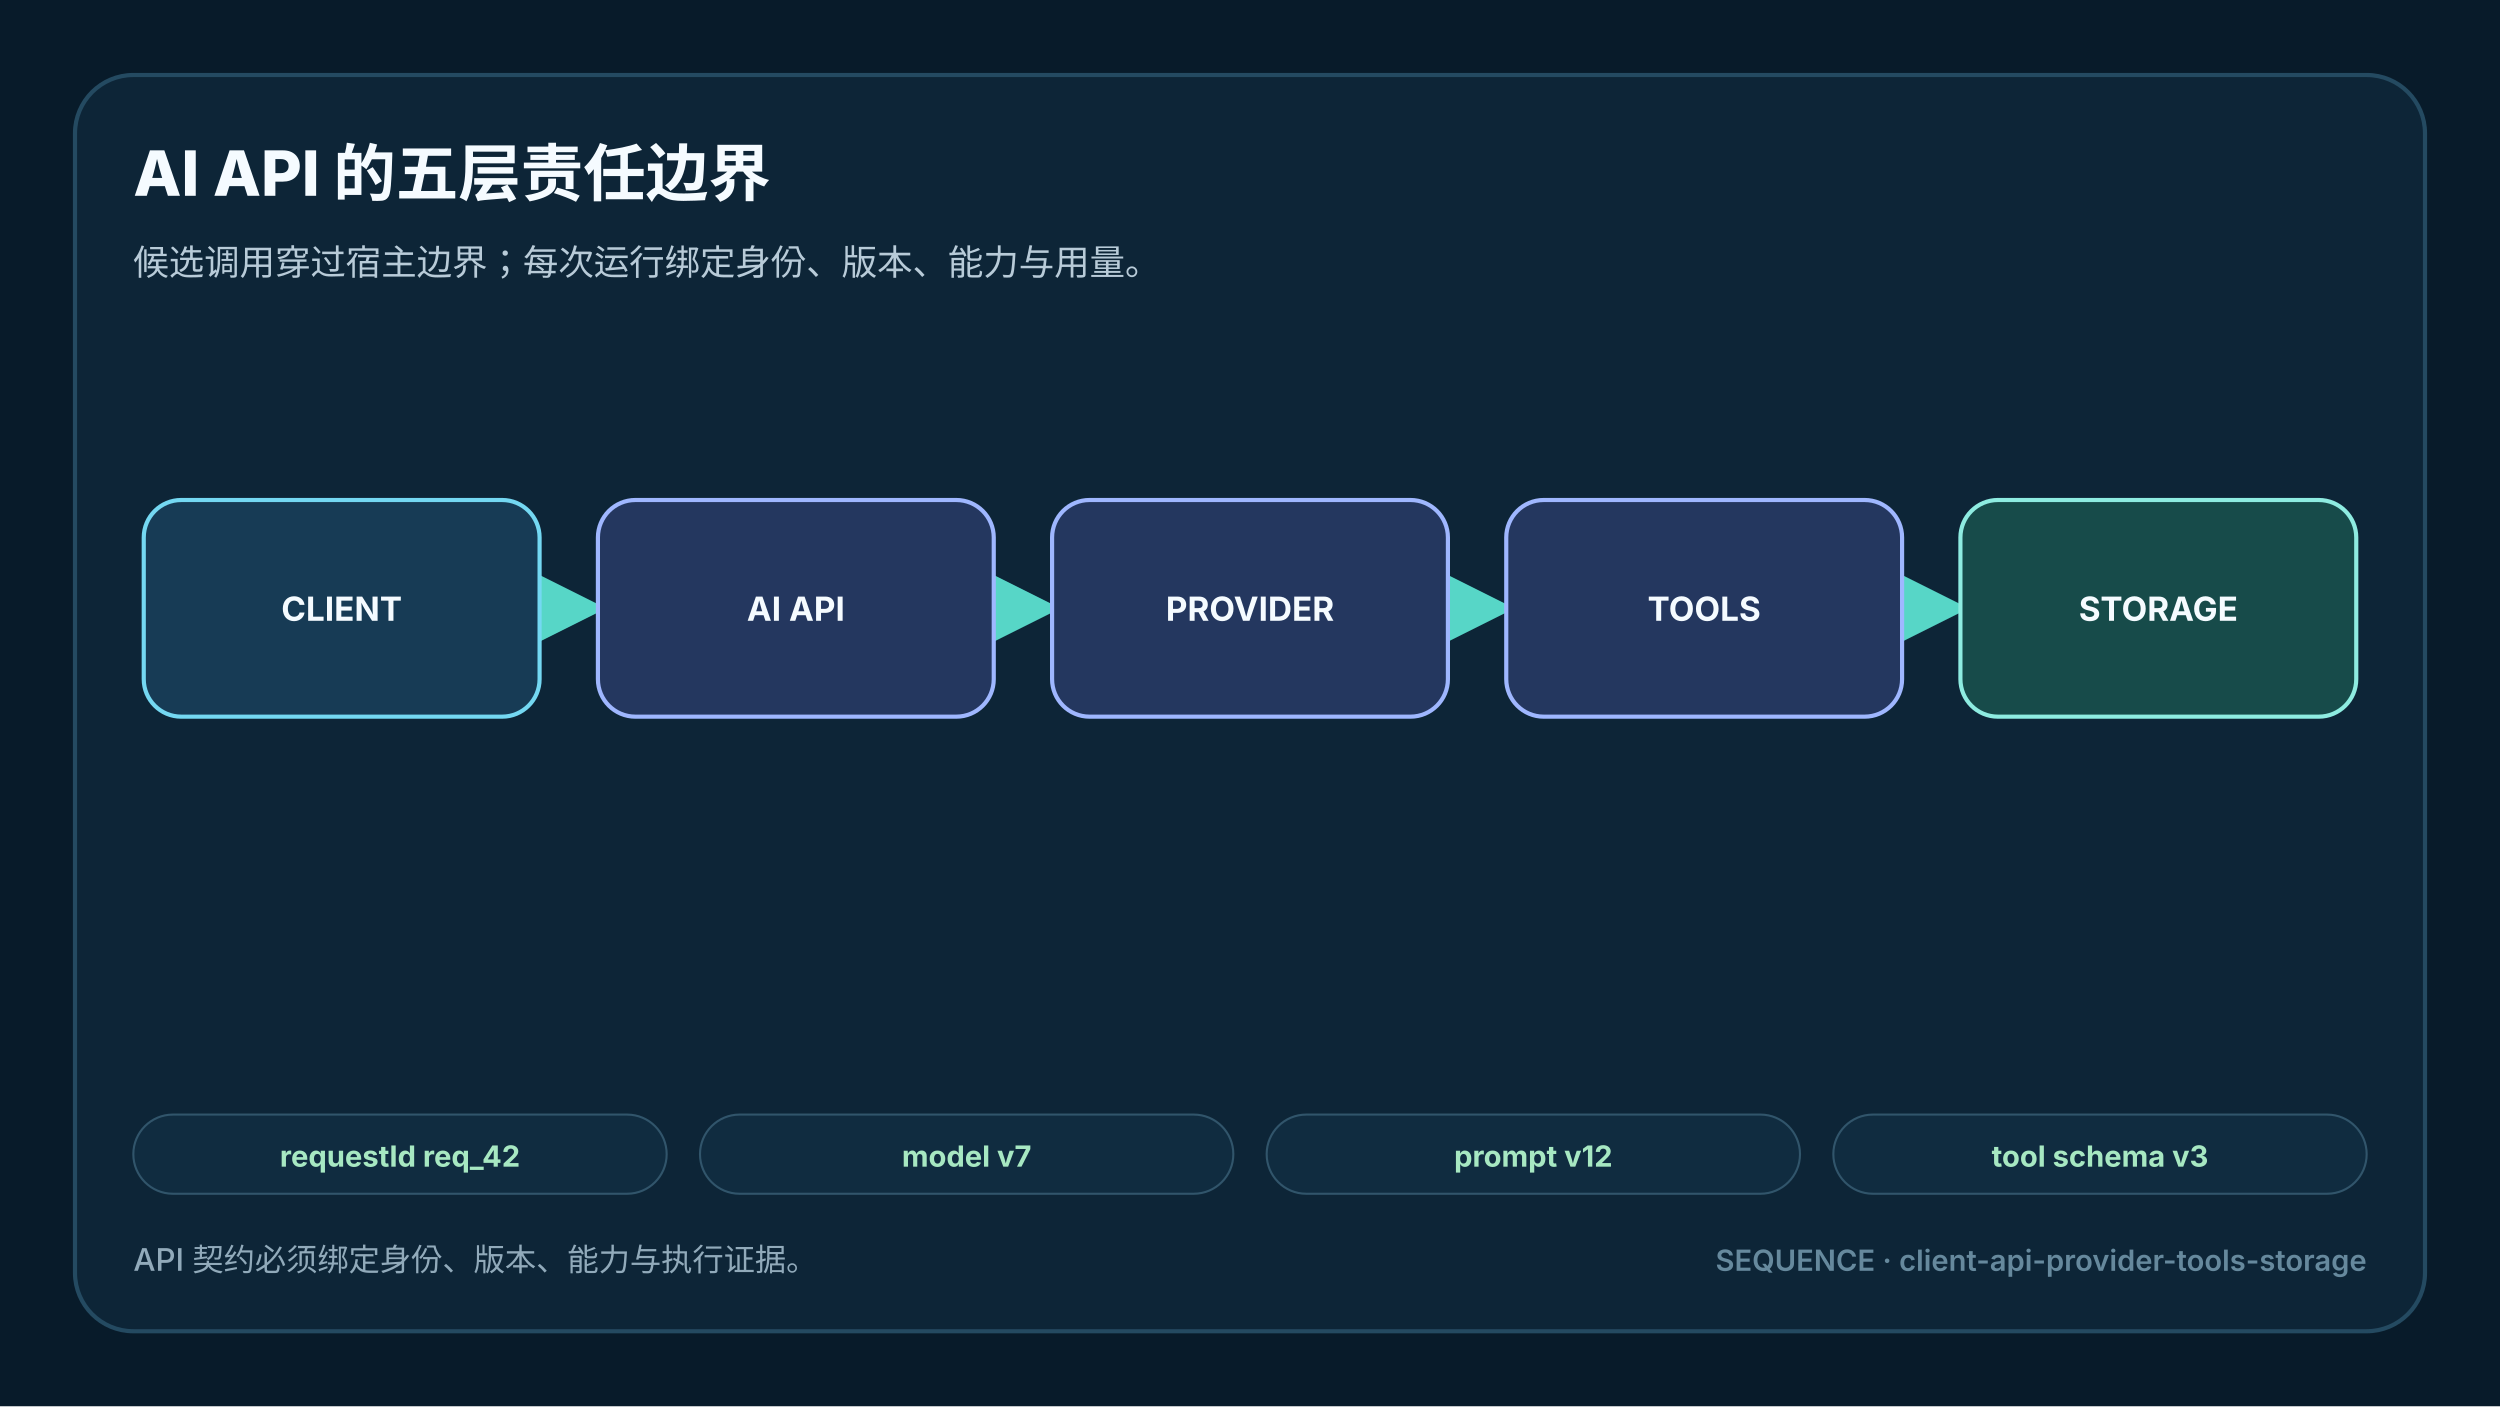
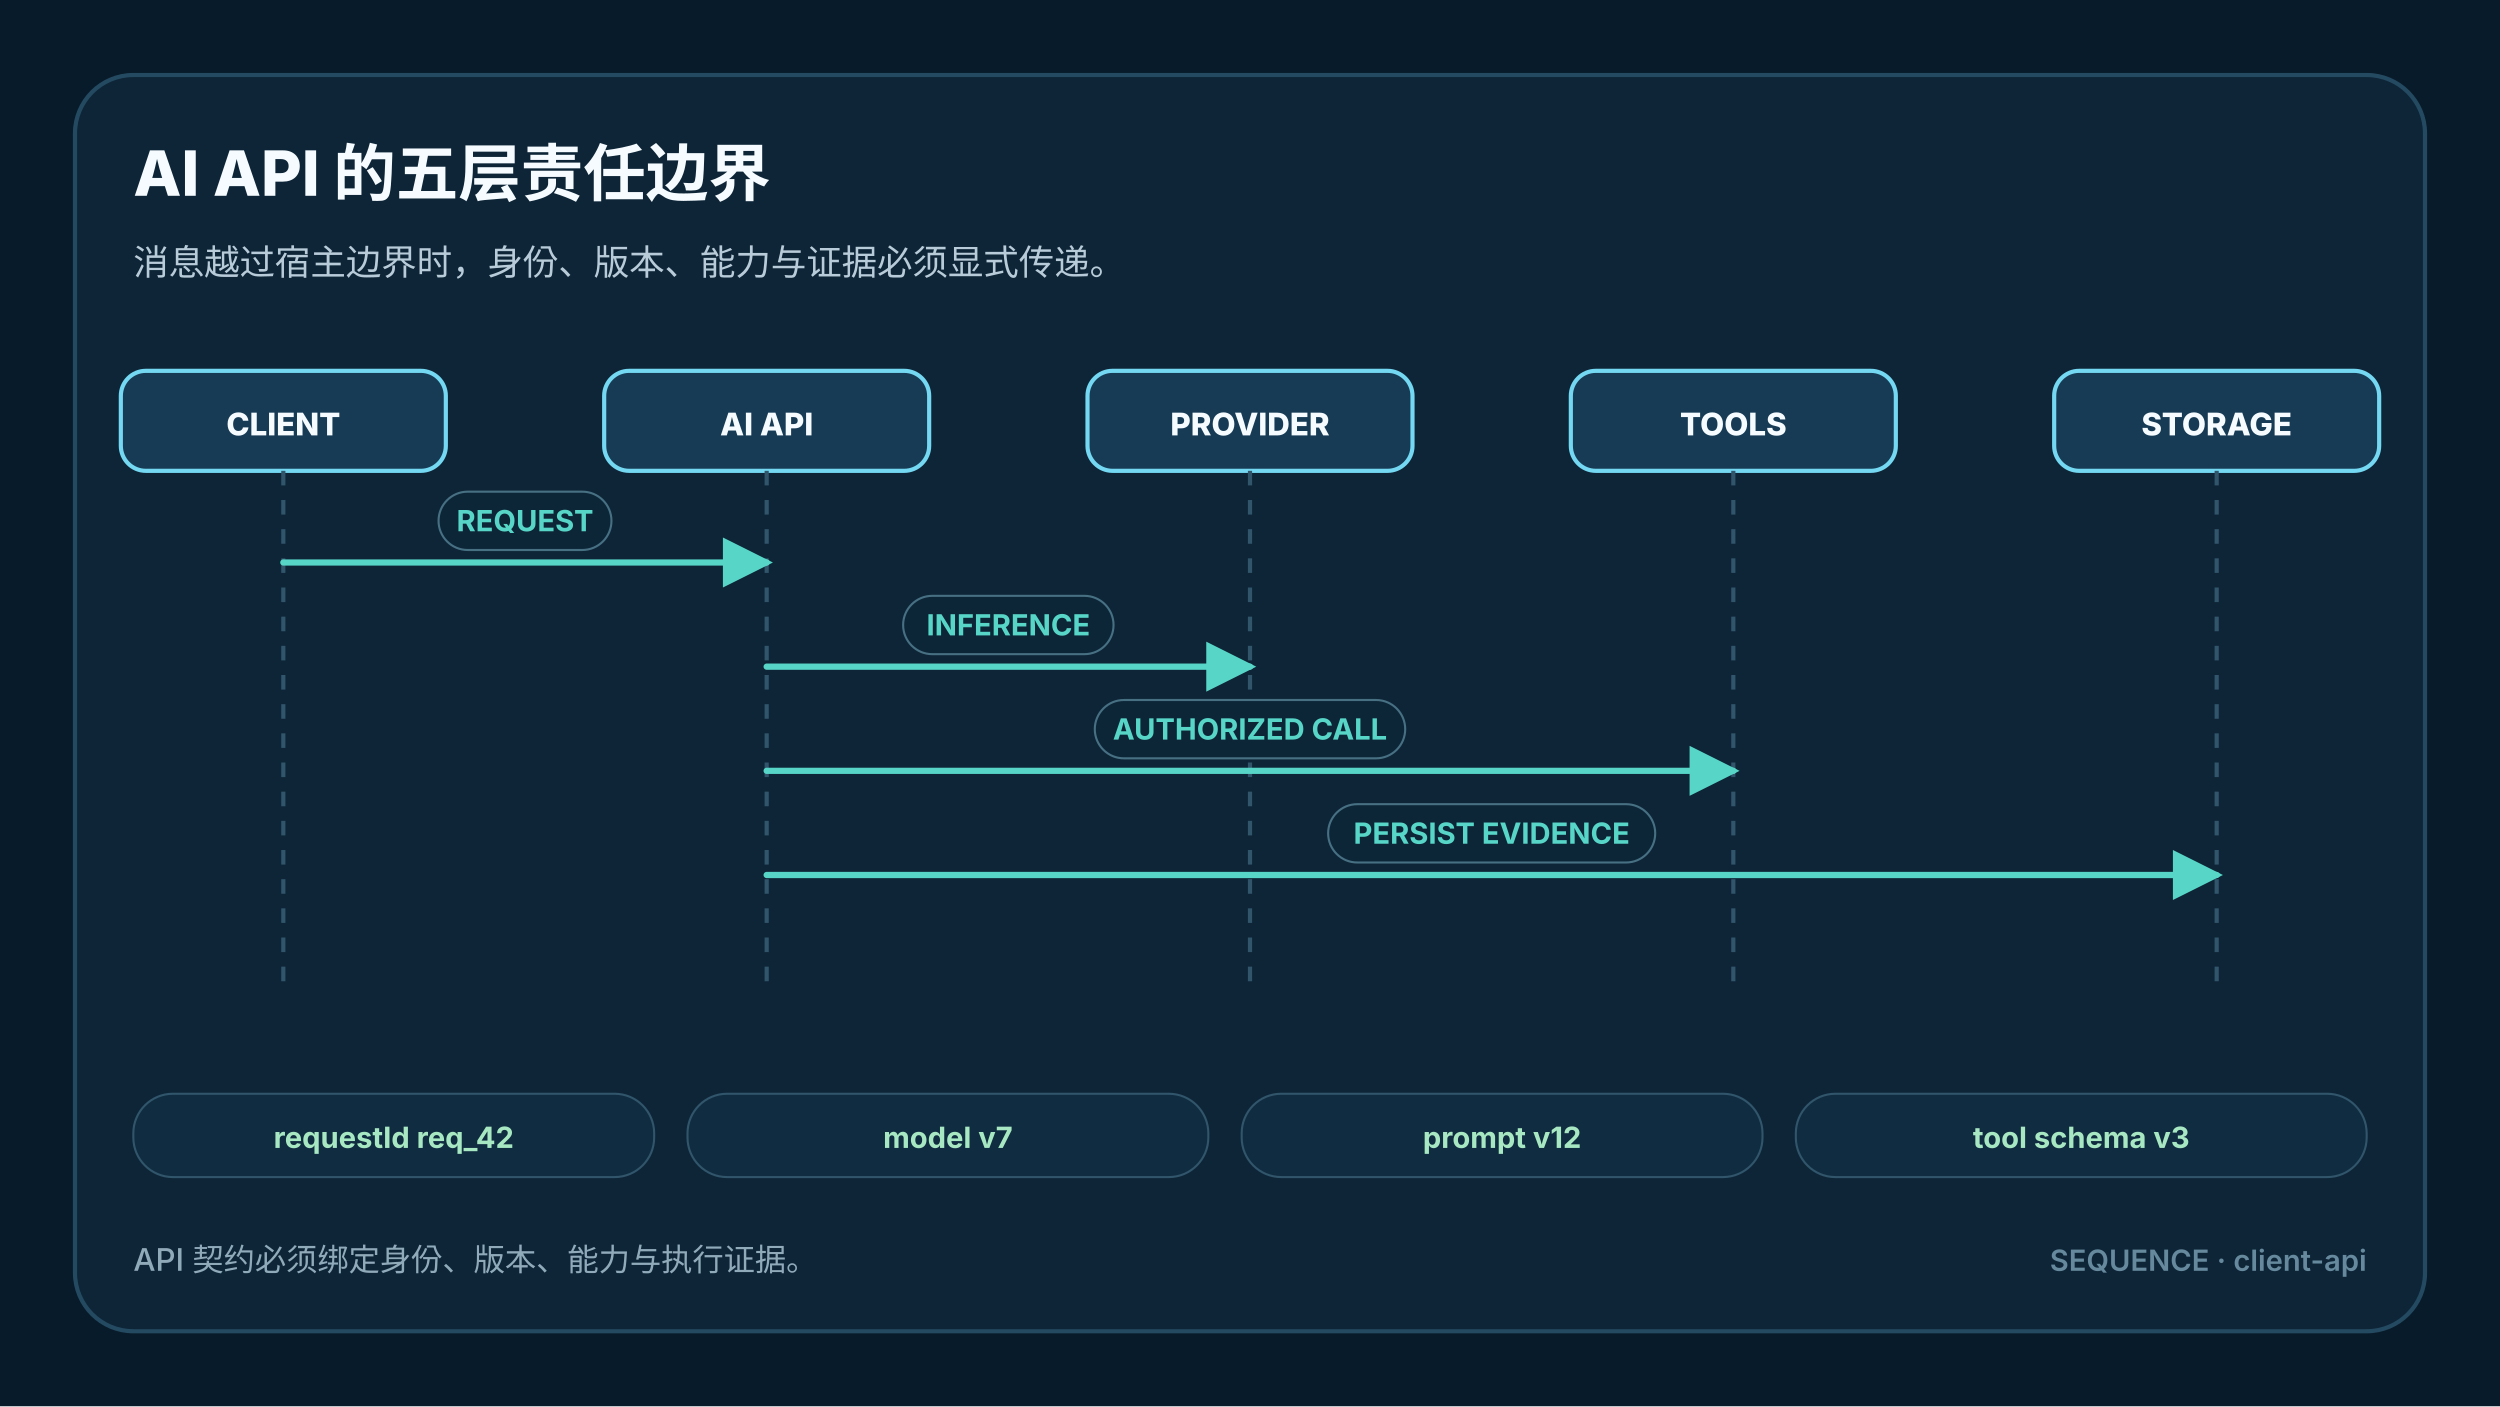
<svg xmlns="http://www.w3.org/2000/svg" width="1200" height="675" viewBox="0 0 1200 675" role="img" aria-labelledby="visual-backend-01-overview-title visual-backend-01-overview-description">
  <defs>
    <marker id="visual-backend-01-overview-arrow" markerWidth="8" markerHeight="8" refX="7" refY="4" orient="auto">
      <path d="M0 0 L8 4 L0 8 Z" fill="#57D6C7" />
    </marker>
  </defs>
  <rect width="1200" height="675" fill="#081B2A" />
  <rect x="36" y="36" width="1128" height="603" rx="28" fill="#0D2537" stroke="#244A61" stroke-width="2" />
-   <text x="64" y="94" font-family="Inter, Arial, sans-serif" font-size="30" font-weight="760" fill="#F5FBFF" text-anchor="start">AI API 的五层责任边界</text>
-   <text x="64" y="132" font-family="Inter, Arial, sans-serif" font-size="17" font-weight="500" fill="#B8CBD8" text-anchor="start">候选调用穿过宿主边界；每次运行绑定身份、版本、能力与用量。</text>
+   <text x="64" y="94" data-region="title" font-family="Inter, Arial, sans-serif" font-size="30" font-weight="760" fill="#F5FBFF" text-anchor="start">AI API 的五层责任边界</text>
+   <text x="64" y="132" data-region="subtitle" font-family="Inter, Arial, sans-serif" font-size="17" font-weight="500" fill="#B8CBD8" text-anchor="start">消息越过宿主边界时，身份、版本、能力与证据必须显式传递。</text>
  <g data-kind="sequence">
-     <polyline data-edge="edge-1" data-from="card-1" data-to="card-2" points="259,292 287,292" fill="none" stroke="#57D6C7" stroke-width="4" stroke-linecap="round" stroke-linejoin="round" marker-end="url(#visual-backend-01-overview-arrow)" />
-     <polyline data-edge="edge-2" data-from="card-2" data-to="card-3" points="477,292 505,292" fill="none" stroke="#57D6C7" stroke-width="4" stroke-linecap="round" stroke-linejoin="round" marker-end="url(#visual-backend-01-overview-arrow)" />
-     <polyline data-edge="edge-3" data-from="card-3" data-to="card-4" points="695,292 723,292" fill="none" stroke="#57D6C7" stroke-width="4" stroke-linecap="round" stroke-linejoin="round" marker-end="url(#visual-backend-01-overview-arrow)" />
-     <polyline data-edge="edge-4" data-from="card-4" data-to="card-5" points="913,292 941,292" fill="none" stroke="#57D6C7" stroke-width="4" stroke-linecap="round" stroke-linejoin="round" marker-end="url(#visual-backend-01-overview-arrow)" />
-     <g data-node="card-1" data-kind="entry">
-       <rect x="69" y="240" width="190" height="104" rx="18" fill="#173B55" stroke="#74D8F2" stroke-width="2" />
-       <text x="164" y="298" font-family="Inter, Arial, sans-serif" font-size="16" font-weight="750" fill="#F5FBFF" text-anchor="middle">CLIENT</text>
+     <g data-node="client" data-kind="actor">
+       <rect x="58" y="178" width="156" height="48" rx="12" fill="#173B55" stroke="#74D8F2" stroke-width="2" />
+       <text x="136" y="209" data-region="node-primary" font-family="Inter, Arial, sans-serif" font-size="15" font-weight="760" fill="#F5FBFF" text-anchor="middle">CLIENT</text>
+       <line x1="136" y1="226" x2="136" y2="478" stroke="#31556B" stroke-width="2" stroke-dasharray="7 7" />
    </g>
-     <g data-node="card-2" data-kind="stage">
-       <rect x="287" y="240" width="190" height="104" rx="18" fill="#24375F" stroke="#9FB7FF" stroke-width="2" />
-       <text x="382" y="298" font-family="Inter, Arial, sans-serif" font-size="16" font-weight="750" fill="#F5FBFF" text-anchor="middle">AI API</text>
+     <g data-node="api" data-kind="actor">
+       <rect x="290" y="178" width="156" height="48" rx="12" fill="#173B55" stroke="#74D8F2" stroke-width="2" />
+       <text x="368" y="209" data-region="node-primary" font-family="Inter, Arial, sans-serif" font-size="15" font-weight="760" fill="#F5FBFF" text-anchor="middle">AI API</text>
+       <line x1="368" y1="226" x2="368" y2="478" stroke="#31556B" stroke-width="2" stroke-dasharray="7 7" />
    </g>
-     <g data-node="card-3" data-kind="stage">
-       <rect x="505" y="240" width="190" height="104" rx="18" fill="#24375F" stroke="#9FB7FF" stroke-width="2" />
-       <text x="600" y="298" font-family="Inter, Arial, sans-serif" font-size="16" font-weight="750" fill="#F5FBFF" text-anchor="middle">PROVIDER</text>
+     <g data-node="provider" data-kind="actor">
+       <rect x="522" y="178" width="156" height="48" rx="12" fill="#173B55" stroke="#74D8F2" stroke-width="2" />
+       <text x="600" y="209" data-region="node-primary" font-family="Inter, Arial, sans-serif" font-size="15" font-weight="760" fill="#F5FBFF" text-anchor="middle">PROVIDER</text>
+       <line x1="600" y1="226" x2="600" y2="478" stroke="#31556B" stroke-width="2" stroke-dasharray="7 7" />
    </g>
-     <g data-node="card-4" data-kind="stage">
-       <rect x="723" y="240" width="190" height="104" rx="18" fill="#24375F" stroke="#9FB7FF" stroke-width="2" />
-       <text x="818" y="298" font-family="Inter, Arial, sans-serif" font-size="16" font-weight="750" fill="#F5FBFF" text-anchor="middle">TOOLS</text>
+     <g data-node="tools" data-kind="actor">
+       <rect x="754" y="178" width="156" height="48" rx="12" fill="#173B55" stroke="#74D8F2" stroke-width="2" />
+       <text x="832" y="209" data-region="node-primary" font-family="Inter, Arial, sans-serif" font-size="15" font-weight="760" fill="#F5FBFF" text-anchor="middle">TOOLS</text>
+       <line x1="832" y1="226" x2="832" y2="478" stroke="#31556B" stroke-width="2" stroke-dasharray="7 7" />
    </g>
-     <g data-node="card-5" data-kind="outcome">
-       <rect x="941" y="240" width="190" height="104" rx="18" fill="#174B4A" stroke="#8EECE1" stroke-width="2" />
-       <text x="1036" y="298" font-family="Inter, Arial, sans-serif" font-size="16" font-weight="750" fill="#F5FBFF" text-anchor="middle">STORAGE</text>
+     <g data-node="storage" data-kind="actor">
+       <rect x="986" y="178" width="156" height="48" rx="12" fill="#173B55" stroke="#74D8F2" stroke-width="2" />
+       <text x="1064" y="209" data-region="node-primary" font-family="Inter, Arial, sans-serif" font-size="15" font-weight="760" fill="#F5FBFF" text-anchor="middle">STORAGE</text>
+       <line x1="1064" y1="226" x2="1064" y2="478" stroke="#31556B" stroke-width="2" stroke-dasharray="7 7" />
    </g>
-     <g data-value="1">
-       <rect x="64" y="535" width="256" height="38" rx="19" fill="#102C40" stroke="#31556B" />
-       <text x="192" y="560" font-family="Inter, Arial, sans-serif" font-size="14" font-weight="650" fill="#A7E8C2" text-anchor="middle">requestId req_42</text>
+     <polyline data-edge="request" data-from="client" data-to="api" data-kind="request" points="136,270 368,270" fill="none" stroke="#57D6C7" stroke-width="3" stroke-linecap="round" stroke-linejoin="round" marker-end="url(#visual-backend-01-overview-arrow)" />
+     <g data-edge-label="request">
+       <rect x="210.5" y="236" width="83" height="28" rx="14" fill="#0C2638" stroke="#477083" stroke-width="1" />
+       <text x="252" y="255" data-region="edge-label" font-family="Inter, Arial, sans-serif" font-size="14" font-weight="680" fill="#57D6C7" text-anchor="middle">REQUEST</text>
    </g>
-     <g data-value="2">
-       <rect x="336" y="535" width="256" height="38" rx="19" fill="#102C40" stroke="#31556B" />
-       <text x="464" y="560" font-family="Inter, Arial, sans-serif" font-size="14" font-weight="650" fill="#A7E8C2" text-anchor="middle">model v7</text>
+     <polyline data-edge="inference" data-from="api" data-to="provider" data-kind="flow" points="368,320 600,320" fill="none" stroke="#57D6C7" stroke-width="3" stroke-linecap="round" stroke-linejoin="round" marker-end="url(#visual-backend-01-overview-arrow)" />
+     <g data-edge-label="inference">
+       <rect x="433.5" y="286" width="101" height="28" rx="14" fill="#0C2638" stroke="#477083" stroke-width="1" />
+       <text x="484" y="305" data-region="edge-label" font-family="Inter, Arial, sans-serif" font-size="14" font-weight="680" fill="#57D6C7" text-anchor="middle">INFERENCE</text>
    </g>
-     <g data-value="3">
-       <rect x="608" y="535" width="256" height="38" rx="19" fill="#102C40" stroke="#31556B" />
-       <text x="736" y="560" font-family="Inter, Arial, sans-serif" font-size="14" font-weight="650" fill="#A7E8C2" text-anchor="middle">prompt v12</text>
+     <polyline data-edge="authorized-call" data-from="api" data-to="tools" data-kind="flow" points="368,370 832,370" fill="none" stroke="#57D6C7" stroke-width="3" stroke-linecap="round" stroke-linejoin="round" marker-end="url(#visual-backend-01-overview-arrow)" />
+     <g data-edge-label="authorized-call">
+       <rect x="525.5" y="336" width="149" height="28" rx="14" fill="#0C2638" stroke="#477083" stroke-width="1" />
+       <text x="600" y="355" data-region="edge-label" font-family="Inter, Arial, sans-serif" font-size="14" font-weight="680" fill="#57D6C7" text-anchor="middle">AUTHORIZED CALL</text>
    </g>
-     <g data-value="4">
-       <rect x="880" y="535" width="256" height="38" rx="19" fill="#102C40" stroke="#31556B" />
-       <text x="1008" y="560" font-family="Inter, Arial, sans-serif" font-size="14" font-weight="650" fill="#A7E8C2" text-anchor="middle">tool schema v3</text>
+     <polyline data-edge="persist-evidence" data-from="api" data-to="storage" data-kind="commit" points="368,420 1064,420" fill="none" stroke="#57D6C7" stroke-width="3" stroke-linecap="round" stroke-linejoin="round" marker-end="url(#visual-backend-01-overview-arrow)" />
+     <g data-edge-label="persist-evidence">
+       <rect x="637.5" y="386" width="157" height="28" rx="14" fill="#0C2638" stroke="#477083" stroke-width="1" />
+       <text x="716" y="405" data-region="edge-label" font-family="Inter, Arial, sans-serif" font-size="14" font-weight="680" fill="#57D6C7" text-anchor="middle">PERSIST EVIDENCE</text>
    </g>
  </g>
-   <text x="64" y="610" font-family="Inter, Arial, sans-serif" font-size="15" font-weight="500" fill="#91AABA" text-anchor="start">API 契约必须绑定身份、版本、能力与执行证据。</text>
-   <text x="1136" y="610" font-family="Inter, Arial, sans-serif" font-size="14" font-weight="600" fill="#66899D" text-anchor="end">SEQUENCE · client-api-provider-tools-storage</text>
+   <g data-value="request-value">
+     <rect x="64" y="525" width="250" height="40" rx="19" fill="#102C40" stroke="#31556B" stroke-width="1" />
+     <text x="189" y="551" data-region="value" font-family="Inter, Arial, sans-serif" font-size="14" font-weight="680" fill="#A7E8C2" text-anchor="middle">requestId req_42</text>
+   </g>
+   <g data-value="model-value">
+     <rect x="330" y="525" width="250" height="40" rx="19" fill="#102C40" stroke="#31556B" stroke-width="1" />
+     <text x="455" y="551" data-region="value" font-family="Inter, Arial, sans-serif" font-size="14" font-weight="680" fill="#A7E8C2" text-anchor="middle">model v7</text>
+   </g>
+   <g data-value="prompt-value">
+     <rect x="596" y="525" width="250" height="40" rx="19" fill="#102C40" stroke="#31556B" stroke-width="1" />
+     <text x="721" y="551" data-region="value" font-family="Inter, Arial, sans-serif" font-size="14" font-weight="680" fill="#A7E8C2" text-anchor="middle">prompt v12</text>
+   </g>
+   <g data-value="tool-schema-value">
+     <rect x="862" y="525" width="274" height="40" rx="19" fill="#102C40" stroke="#31556B" stroke-width="1" />
+     <text x="999" y="551" data-region="value" font-family="Inter, Arial, sans-serif" font-size="14" font-weight="680" fill="#A7E8C2" text-anchor="middle">tool schema v3</text>
+   </g>
+   <text x="64" y="610" data-region="caption" font-family="Inter, Arial, sans-serif" font-size="15" font-weight="500" fill="#91AABA" text-anchor="start">API 契约必须绑定身份、版本、能力与执行证据。</text>
+   <text x="1136" y="610" data-region="footer" font-family="Inter, Arial, sans-serif" font-size="14" font-weight="600" fill="#66899D" text-anchor="end">SEQUENCE · client-api</text>
</svg>
